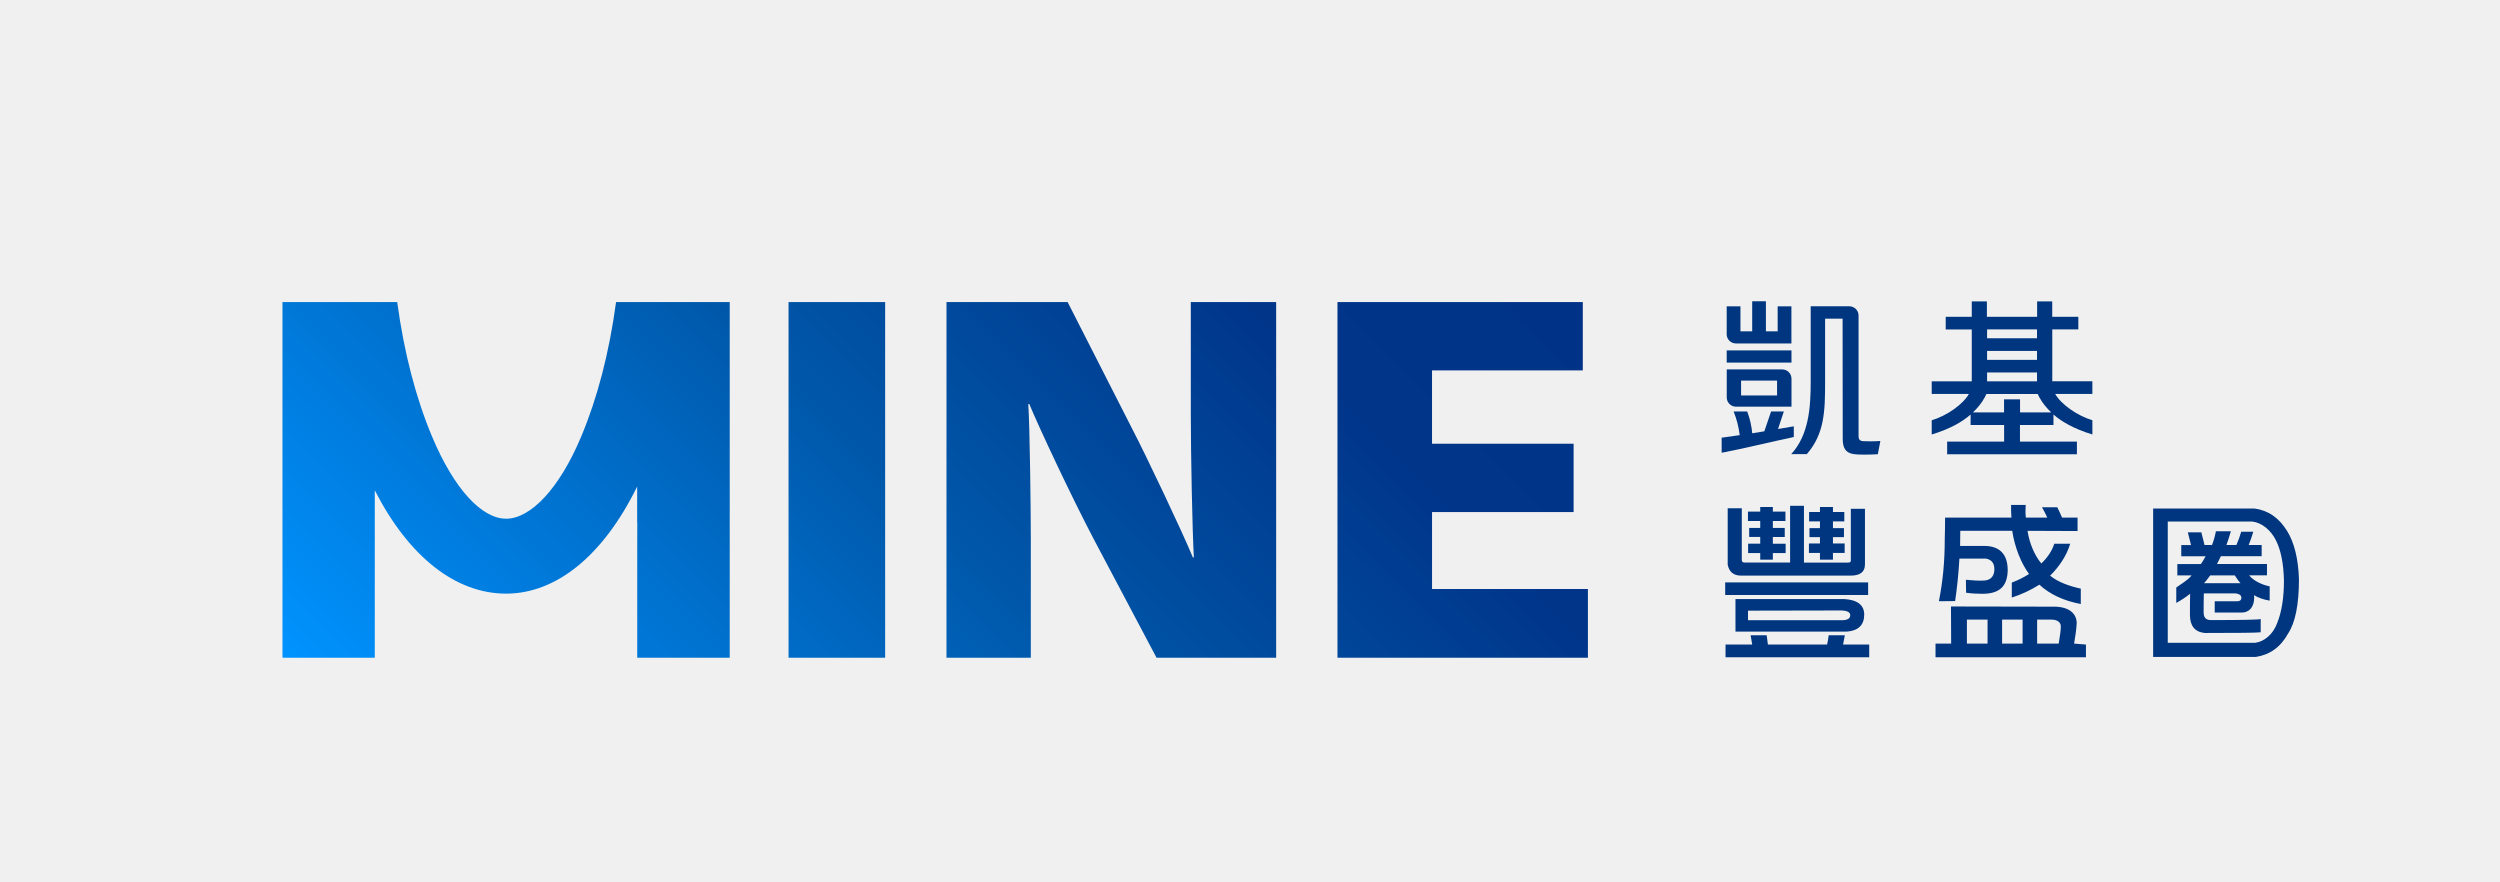
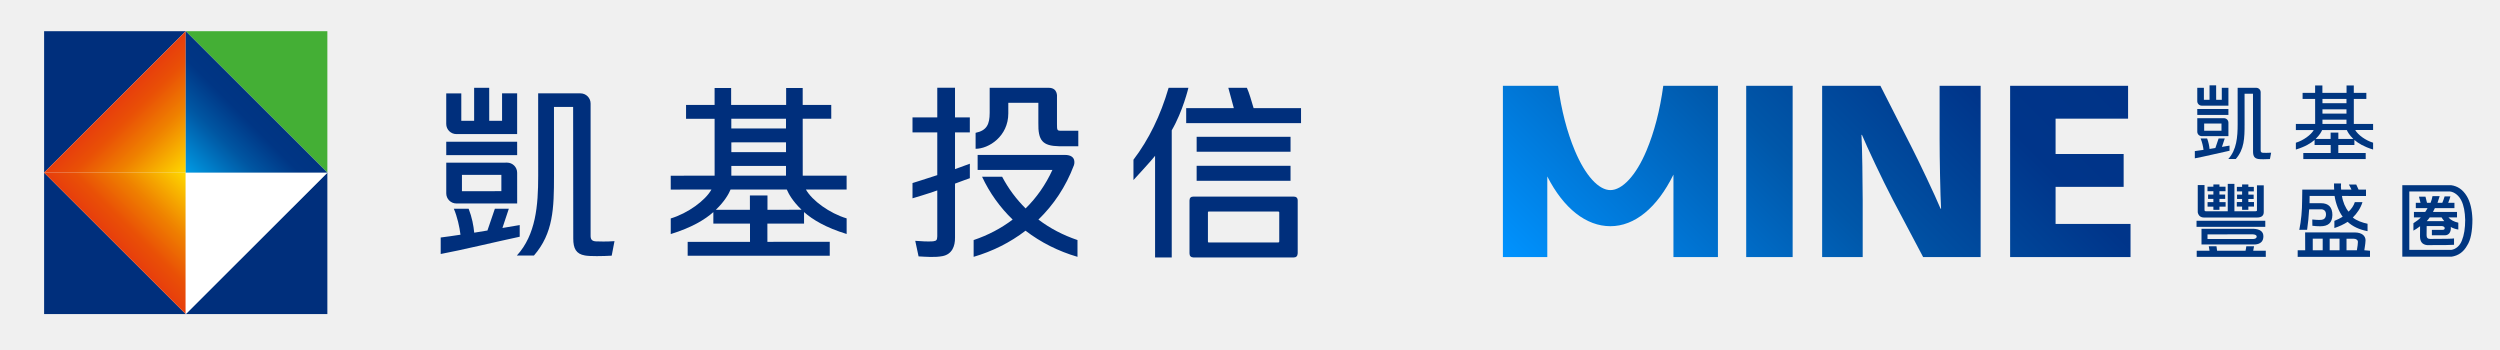
- <svg xmlns="http://www.w3.org/2000/svg" width="156" height="55" fill="none" viewBox="0 0 156 55">
-   <path fill="#003680" d="M111.933 27.27c-1.255.263-3.398.78-4.502.982v-.94c.33-.041.675-.09 1.126-.16a5.8 5.8 0 0 0-.379-1.477h.847c.191.503.276.953.315 1.362l.754-.124.423-1.238h.796l-.365 1.095.985-.168zm-.722-4.219h-3.462v1.75c0 .318.258.576.578.576h3.462v-1.748a.576.576 0 0 0-.578-.577m-.322 1.625h-2.246v-.927h2.246zm.899-2.813.001.762-4.042.001-.001-.764zm-4.042-1.012v-1.736h.858v1.558h.733v-1.876h.856v1.876h.733v-1.56h.858v2.317h-3.462a.576.576 0 0 1-.578-.577z" />
-   <path fill="#003680" d="m117.335 27.518-.159.826c-.507.03-1.244.042-1.523-.01-.509-.085-.667-.401-.667-.963l-.008-7.487h-1.092v3.924c.002 1.842-.036 3.26-1.141 4.53h-.973c1.083-1.187 1.216-2.847 1.216-4.53v-4.696h2.407c.32 0 .579.257.579.575v7.525c0 .2.07.298.278.316.191.01.655.022 1.083-.01m10.801-.998v-.656c.488.43 1.241.884 2.429 1.248v-.889c-.967-.29-1.975-1.016-2.32-1.641h2.319v-.79h-2.502v-3.237h1.626v-.787h-1.629v-.962h-.942v.962h-3.135v-.962h-.944v.964h-1.626v.787h1.626v3.238h-2.499v.788h2.318c-.345.626-1.351 1.354-2.318 1.643v.888c1.186-.364 1.944-.817 2.427-1.249v.656h2.091v1.037h-3.555v.79h8.098v-.793h-3.554V26.52h2.088zm-4.142-5.965h3.116v.554h-3.116zm0 1.343h3.116v.556h-3.116zm0 1.345h3.116v.552h-3.116zm1.059 1.676v.816h-1.943c.506-.481.739-.91.84-1.15h3.205c.101.24.336.665.842 1.15h-1.945v-.816h-1.001zm-8.481 11.422h-8.92v.788h8.92zm-7.234 3.879c-.033-.157-.067-.424-.1-.58h1.002c.022.158.056.425.077.58h3.694c.043-.157.077-.424.1-.58h1.008c-.044.168-.077.447-.111.58h1.631v.794h-8.965v-.794zm-.65-8.502v3.22c0 .111.055.166.178.166h2.836v-3.543h.865v3.544h2.748c.11 0 .177-.034.177-.112V31.75h.881v3.477c0 .457-.3.691-.877.691h-6.857c-.466 0-.742-.234-.831-.681v-3.522h.88z" />
-   <path fill="#003680" d="M110.626 31.637v.289h.786v.586h-.786v.431h.742v.564h-.742v.42h.798v.586h-.798v.41h-.788v-.41h-.755v-.587h.755v-.42h-.689v-.562h.689v-.432h-.766v-.586h.766v-.29zm4.426 5.743h-6.758v2.033h6.945c.721-.055 1.088-.413 1.088-1.061 0-.603-.432-.928-1.275-.973m-.056 1.323h-5.921v-.597l5.854-.012c.277.012.527.09.527.29 0 .242-.228.307-.461.319zm-.62-7.065v.312h.709v.585h-.709v.421h.687v.563h-.687v.396h.731v.587h-.731v.421h-.811v-.42h-.688v-.588h.688v-.396h-.654v-.563h.654v-.421h-.676v-.585h.676v-.312zm13.857 6.219c.891.02 1.343.436 1.353 1.016-.022.514-.117.962-.162 1.287l.739.061v.794h-9.386v-.855h.975l-.011-2.315zm-5.921-3.791h1.494c.976 0 1.475.515 1.475 1.53-.022 1.017-.543 1.458-1.576 1.458-.377 0-.711-.021-1.021-.067l-.011-.808c.377.033.766.075 1.165.045.308-.024.605-.196.612-.694.006-.501-.302-.627-.523-.672h-1.66a30 30 0 0 1-.267 2.65l-1.014.01c.245-1.206.366-2.491.366-3.843.011-.403.021-.86.021-1.374h4.139c-.021-.267-.021-.525-.021-.794h.913c-.021.293-.021.548.01.794h1.338a7 7 0 0 0-.333-.648h.955c.111.223.211.446.3.648h.966v.836l-3.122-.012c.116.785.458 1.566.862 2.036.36-.34.672-.783.806-1.229h.993c-.221.76-.718 1.466-1.251 1.99.478.404 1.236.664 1.913.81v.959c-1.065-.2-1.931-.603-2.585-1.207a7.4 7.4 0 0 1-1.72.804v-.932a6 6 0 0 0 1.076-.537c-.499-.682-.895-1.666-1.049-2.694h-3.241c0 .28-.011.672-.011.94zm1.712 6.094v-1.495h-1.289v1.495zm2.186 0v-1.495h-1.279v1.495zm2.253 0c.089-.503.132-.874.132-1.075 0-.234-.199-.42-.576-.42h-.902v1.495zm14.25-7.032q.68 1.107.742 3.017c0 1.586-.233 2.716-.677 3.386-.466.85-1.143 1.33-2.02 1.464h-6.402v-9.262h6.325c.855.112 1.53.581 2.03 1.397zm-1.985 6.983c.576-.078 1.123-.548 1.368-1.23.276-.682.422-1.564.422-2.647-.022-1.05-.189-1.889-.488-2.492-.31-.649-.89-1.13-1.49-1.197h-5.272v7.566zm-4.009-6.1c-.067-.268-.132-.537-.199-.794h.843c.067.257.133.525.2.794h.466c.11-.28.189-.57.244-.86h.933c-.089.312-.178.59-.277.86h.622q.182-.421.3-.828h.754a8 8 0 0 1-.288.828h.81v.697h-2.542c-.089.157-.166.352-.244.486h3.118v.709h-1.11c.246.309.724.571 1.279.688v.888c-.327-.045-.736-.184-.979-.34 0 .056.012.1.012.146 0 .28-.067.503-.2.682a.73.73 0 0 1-.576.257h-1.687v-.703h1.386c.178 0 .277-.067.277-.224 0-.146-.122-.234-.355-.268h-1.987c-.012.437-.012.828-.012 1.185 0 .325.145.48.455.48q2.96 0 3.106-.067v.827c-.233.034-1.398.045-3.495.045-.622-.066-.921-.446-.921-1.14 0-.469 0-.905.012-1.306a6.4 6.4 0 0 1-.865.57v-.961c.31-.224.749-.48.957-.756h-.89v-.709h1.465c.111-.133.212-.34.3-.486h-1.52v-.697h.61zm3.087 2.38c-.133-.134-.255-.341-.356-.487h-1.53c-.123.157-.255.353-.389.487z" />
-   <path fill="url(#paint0_linear_9363_3891)" d="M49.205 18.85h6.028v22.194h-6.028zm9.856 0h7.559l4.05 7.95c.83 1.59 3.125 6.423 3.763 7.98h.064c-.095-1.653-.191-6.454-.191-8.998V18.85h5.326v22.193h-7.464l-3.922-7.409c-1.403-2.67-3.413-6.962-4.019-8.425h-.063c.095 1.367.159 6.55.159 8.457v7.377H59.06zm24.397 0h15.309v4.261h-9.408v4.58h8.834v4.26H89.36v4.801h9.726v4.292H83.458zM39.767 32.635l-.004 1.414v6.995h5.772V18.85h-7.093c-.429 3.179-1.168 5.995-2.18 8.403-1.367 3.258-3.16 5.114-4.681 5.114s-3.248-1.856-4.616-5.114c-1.01-2.407-1.748-5.224-2.179-8.403h-7.16v22.193h5.76V30.595c2.134 4.174 5.065 6.448 8.193 6.448s6.057-2.36 8.18-6.683v2.274z" />
+ <svg xmlns="http://www.w3.org/2000/svg" width="286" height="40" viewBox="0 0 286 40" fill="none">
+   <path d="M5.046 19.748L21.248 3.568H5.046V19.748Z" fill="#002F7C" />
+   <path d="M21.248 35.929L5.046 19.748V35.929H21.248Z" fill="#002F7C" />
+   <path d="M21.248 35.929L37.45 19.748V35.929H21.248Z" fill="#002F7C" />
+   <path d="M37.45 19.748L21.248 3.568H37.45V19.748Z" fill="#44AF35" />
+   <path d="M21.248 3.568L5.046 19.748H21.248V3.568Z" fill="url(#paint0_linear_12591_1910)" />
+   <path d="M5.046 19.748L21.248 35.929V19.748H5.046Z" fill="url(#paint1_linear_12591_1910)" />
+   <path d="M37.45 19.748L21.248 35.929V19.748H37.45Z" fill="white" />
+   <path d="M37.45 19.748L21.248 3.568V19.748H37.45Z" fill="url(#paint2_linear_12591_1910)" />
+   <path d="M87.799 24V22.36H85.788L85.791 24H81.891C82.907 23.027 83.375 22.17 83.576 21.685H90.012C90.214 22.17 90.683 23.025 91.7 23.996L87.799 24ZM83.662 13.587L89.918 13.584V14.695L83.662 14.697V13.585V13.587ZM83.666 17.405V16.287L89.92 16.285V17.405H83.666ZM89.918 18.983V20.095L83.665 20.097V18.986L89.918 18.983ZM91.982 24.259C92.956 25.125 94.471 26.038 96.856 26.769V24.984C94.912 24.403 92.894 22.939 92.197 21.683L96.853 21.68V20.095H91.833L91.83 13.584L95.097 13.581L95.095 12.001L91.828 12.004V10.065L89.934 10.067V12.004L83.642 12.006V10.066L81.75 10.069V12.008H78.484V13.59L81.751 13.588L81.753 20.098L76.731 20.101L76.733 21.687L81.388 21.685C80.694 22.943 78.676 24.407 76.733 24.99V26.777C79.119 26.042 80.635 25.131 81.607 24.263V25.582L85.799 25.579L85.801 27.667L78.669 27.67V29.256H94.923V27.663L87.791 27.666L87.788 25.578H91.983V24.257L91.982 24.259Z" fill="#002F7C" />
+   <path d="M68.123 27.61C67.705 27.567 67.565 27.374 67.565 26.971V11.84C67.565 11.2 67.043 10.68 66.405 10.68H61.565L61.569 20.128C61.569 23.51 61.305 26.851 59.127 29.235H61.081C63.299 26.681 63.378 23.828 63.377 20.128L63.375 12.236H65.566L65.581 27.291C65.581 28.42 65.901 29.056 66.922 29.227C67.478 29.333 68.961 29.31 69.979 29.249L70.298 27.587C69.438 27.651 68.507 27.631 68.122 27.611M59.454 25.747L57.477 26.081L58.209 23.879H56.613L55.763 26.37L54.25 26.619C54.17 25.794 54.001 24.889 53.614 23.879H51.919C52.301 24.768 52.576 25.969 52.679 26.85C51.774 26.988 51.079 27.088 50.416 27.17V29.057C52.635 28.652 56.934 27.615 59.455 27.082V25.745L59.454 25.747ZM57.357 21.869L52.846 21.871V20.004L57.357 20.002V21.869ZM58.003 18.605L51.052 18.608V22.119C51.052 22.758 51.571 23.278 52.213 23.278L59.164 23.276L59.162 19.761C59.162 19.122 58.644 18.603 58.003 18.604M51.05 16.214L51.052 17.75L59.163 17.746L59.161 16.214H51.05ZM52.209 15.34L59.161 15.338V10.68H57.436V13.816H55.967L55.965 10.044H54.241V13.816H52.773V10.683H51.049V14.181C51.049 14.819 51.569 15.339 52.208 15.339" fill="#002F7C" />
+   <path d="M109.253 15.147H110.948V13.43H109.253V10.04H107.224V13.43H104.391V15.147H107.224V20.035C106.077 20.414 104.391 20.941 104.391 20.941V22.687C104.391 22.687 106.244 22.142 107.224 21.784V27.035C107.203 27.439 107.169 27.551 106.732 27.609C106.061 27.655 105.374 27.593 104.704 27.55L105.085 29.331C105.983 29.378 106.941 29.468 107.831 29.299C108.902 29.087 109.267 28.184 109.254 27.183V21.006C109.869 20.765 110.951 20.385 110.951 20.385V18.729C110.951 18.729 109.799 19.147 109.254 19.347V15.148L109.253 15.147ZM122.861 18.895C122.861 18.895 123.265 17.723 121.813 17.723H111.841V19.44H120.396C119.624 21.128 118.589 22.605 117.33 23.845C116.271 22.797 115.364 21.585 114.643 20.216H112.347C113.221 22.089 114.413 23.733 115.848 25.121C114.525 26.12 113.027 26.909 111.384 27.463V29.382C113.527 28.754 115.547 27.755 117.322 26.392C119.062 27.728 121.071 28.742 123.264 29.381V27.461C121.62 26.907 120.117 26.121 118.796 25.119C120.524 23.446 121.93 21.37 122.86 18.896M121.295 14.954C120.927 14.954 120.919 14.826 120.919 14.182V11.078C120.919 11.078 121.038 10.045 119.979 10.045H113.219V12.918C113.212 14.187 112.912 14.928 111.609 15.196V17.023C113.11 17.023 115.35 15.601 115.35 12.972V11.762H118.788V14.028C118.744 16.087 119.261 16.691 121.169 16.732H123.358V14.955C123.34 14.957 121.548 14.95 121.293 14.955" fill="#002F7C" />
+   <path d="M133.69 10.044C132.769 13.209 131.429 15.957 129.668 18.272V20.597C129.668 20.597 131.852 18.233 132.14 17.827V29.457H134.047V14.911C135.328 12.709 135.954 10.044 135.954 10.044H133.69ZM136.896 20.68H147.637V18.964H136.896V20.68ZM147.638 15.648H136.897V17.361H147.638V15.648ZM143.413 12.371C143.16 11.5 142.9 10.6 142.643 10.045H140.52L141.151 12.371H135.7V14.088H148.838V12.371H143.412H143.413ZM146.346 27.635C146.346 27.69 146.311 27.725 146.241 27.74H138.27C138.215 27.74 138.187 27.705 138.187 27.635V24.285C138.187 24.23 138.215 24.202 138.27 24.202H146.241C146.297 24.202 146.332 24.23 146.346 24.285V27.635ZM147.978 22.488H136.539C136.232 22.488 136.079 22.64 136.079 22.945V28.977C136.079 29.283 136.232 29.442 136.539 29.456H147.978C148.284 29.456 148.444 29.298 148.457 28.977V22.945C148.457 22.64 148.296 22.488 147.978 22.488Z" fill="#002F7C" />
+   <path d="M255.058 17.246C253.952 17.48 252.064 17.936 251.089 18.113V17.285C251.381 17.248 251.685 17.204 252.082 17.143C252.038 16.756 251.917 16.23 251.748 15.839H252.494C252.662 16.283 252.738 16.679 252.772 17.041L253.438 16.931L253.81 15.838H254.512L254.19 16.805L255.058 16.657V17.245V17.246Z" fill="#003680" />
+   <path d="M254.421 13.522L251.369 13.524V15.065C251.369 15.347 251.597 15.575 251.879 15.575H254.931V14.031C254.931 13.749 254.703 13.522 254.421 13.522ZM254.138 14.956H252.157V14.136L254.138 14.134V14.956Z" fill="#003680" />
+   <path d="M254.929 12.473L254.932 13.145L251.369 13.146L251.367 12.473H254.929Z" fill="#003680" />
+   <path d="M251.367 11.578V10.044L252.125 10.042V11.418H252.771V9.762H253.526L253.529 11.418H254.173V10.042H254.931V12.086H251.879C251.596 12.086 251.368 11.859 251.368 11.577L251.367 11.578Z" fill="#003680" />
+   <path d="M259.819 17.466L259.68 18.196C259.234 18.223 258.584 18.233 258.338 18.187C257.889 18.112 257.749 17.832 257.749 17.337L257.741 10.725H256.779L256.781 14.191C256.781 15.816 256.747 17.069 255.772 18.191H254.916C255.87 17.144 255.988 15.677 255.988 14.191L255.986 10.044H258.11C258.392 10.044 258.62 10.272 258.62 10.551V17.197C258.62 17.374 258.682 17.46 258.865 17.477C259.033 17.487 259.442 17.496 259.819 17.468V17.466Z" fill="#003680" />
+   <path d="M269.342 16.586V16.006C269.771 16.387 270.435 16.787 271.483 17.109V16.324C270.63 16.07 269.742 15.426 269.438 14.875L271.482 14.873V14.178H269.277V11.319L270.71 11.317V10.624H269.275V9.774H268.445V10.624L265.682 10.626V9.774L264.85 9.776V10.626H263.417V11.32H264.85L264.853 14.179H262.647V14.876H264.692C264.387 15.427 263.501 16.071 262.647 16.327V17.11C263.695 16.789 264.361 16.388 264.788 16.007V16.586H266.631V17.503H263.498L263.5 18.199H270.636V17.5L267.503 17.503V16.586H269.344H269.342ZM265.689 11.318H268.436V11.807H265.689V11.318ZM265.689 12.504H268.436V12.996H265.689V12.504ZM265.689 13.691L268.436 13.689V14.177L265.689 14.179V13.691ZM266.623 15.171V15.891H264.911C265.358 15.465 265.563 15.089 265.652 14.876H268.478C268.566 15.089 268.773 15.464 269.22 15.891H267.506V15.171H266.624H266.623Z" fill="#003680" />
+   <path d="M259.148 25.256H251.284V25.951H259.148V25.256Z" fill="#003680" />
+   <path d="M252.771 28.683C252.741 28.544 252.712 28.308 252.682 28.17H253.566C253.586 28.308 253.615 28.544 253.635 28.683H256.89C256.929 28.544 256.958 28.308 256.978 28.17H257.866C257.826 28.318 257.798 28.564 257.768 28.683H259.206V29.384H251.304V28.683H252.771Z" fill="#003680" />
+   <path d="M252.197 21.175V24.018C252.197 24.117 252.246 24.166 252.354 24.166H254.854V21.037H255.617V24.166H258.039C258.137 24.166 258.196 24.136 258.196 24.067V21.204H258.973V24.273C258.973 24.677 258.708 24.885 258.2 24.885H252.156C251.745 24.885 251.501 24.677 251.422 24.283V21.173H252.198L252.197 21.175Z" fill="#003680" />
+   <path d="M253.905 21.102V21.358H254.6V21.875H253.905V22.256H254.561V22.754H253.905V23.124H254.61V23.641H253.905V24.004H253.211V23.641H252.546V23.124H253.211V22.754H252.604V22.256H253.211V21.875H252.536V21.358H253.211V21.102H253.905Z" fill="#003680" />
+   <path d="M257.808 26.173H251.852V27.969H257.974C258.61 27.92 258.932 27.604 258.932 27.032C258.932 26.499 258.551 26.212 257.808 26.173ZM257.758 27.342H252.539V26.816L257.699 26.806C257.944 26.816 258.163 26.885 258.163 27.06C258.163 27.274 257.963 27.332 257.757 27.342H257.758Z" fill="#003680" />
+   <path d="M257.212 21.102V21.378H257.837V21.895H257.212V22.265H257.818V22.763H257.212V23.114H257.857V23.631H257.212V24.004H256.497V23.631H255.891V23.114H256.497V22.763H255.92V22.265H256.497V21.895H255.9V21.378H256.497V21.102H257.212Z" fill="#003680" />
+   <path d="M269.426 26.593C270.211 26.611 270.61 26.978 270.619 27.491C270.6 27.945 270.515 28.342 270.477 28.628L271.128 28.684V29.385H262.854V28.628H263.715L263.706 26.584L269.427 26.593H269.426ZM264.207 23.246H265.524C266.385 23.246 266.825 23.701 266.825 24.599C266.806 25.496 266.345 25.886 265.436 25.886C265.103 25.886 264.809 25.866 264.535 25.826L264.526 25.111C264.858 25.141 265.201 25.177 265.553 25.151C265.824 25.129 266.087 24.977 266.093 24.539C266.099 24.095 265.827 23.985 265.632 23.945H264.168C264.119 24.735 264.041 25.585 263.934 26.285L263.04 26.294C263.255 25.228 263.363 24.094 263.363 22.901C263.372 22.545 263.382 22.141 263.382 21.687H267.03C267.011 21.45 267.011 21.223 267.011 20.987H267.817C267.797 21.244 267.796 21.47 267.826 21.687H269.005C268.928 21.509 268.83 21.322 268.712 21.114H269.555C269.653 21.311 269.74 21.509 269.819 21.687H270.67V22.425L267.92 22.416C268.021 23.108 268.324 23.799 268.679 24.212C268.997 23.912 269.273 23.522 269.39 23.127H270.265C270.069 23.799 269.632 24.421 269.162 24.885C269.583 25.24 270.251 25.471 270.847 25.599V26.445C269.909 26.268 269.145 25.912 268.569 25.379C268.129 25.666 267.619 25.903 267.053 26.09V25.267C267.405 25.128 267.727 24.971 268.002 24.793C267.562 24.191 267.214 23.322 267.076 22.414H264.22C264.22 22.661 264.211 23.008 264.211 23.244L264.207 23.246ZM265.716 28.627V27.307H264.579V28.627H265.716ZM267.643 28.627V27.307H266.516V28.627H267.643ZM269.628 28.627C269.705 28.184 269.745 27.856 269.745 27.678C269.745 27.471 269.569 27.308 269.237 27.308H268.442V28.628H269.628V28.627Z" fill="#003680" />
+   <path d="M282.189 22.418C282.59 23.069 282.805 23.957 282.845 25.081C282.845 26.483 282.639 27.479 282.248 28.071C281.837 28.821 281.24 29.245 280.468 29.363H274.824V21.185H280.399C281.152 21.284 281.748 21.697 282.188 22.418H282.189ZM280.439 28.585C280.947 28.516 281.43 28.101 281.645 27.5C281.89 26.898 282.017 26.119 282.017 25.161C281.998 24.234 281.851 23.494 281.587 22.961C281.313 22.389 280.801 21.963 280.273 21.904H275.625V28.585H280.44H280.439ZM276.906 23.197C276.847 22.96 276.789 22.724 276.73 22.497H277.474C277.532 22.724 277.591 22.961 277.649 23.197H278.061C278.159 22.951 278.227 22.694 278.276 22.438H279.097C279.019 22.714 278.94 22.961 278.852 23.197H279.4C279.507 22.951 279.596 22.704 279.664 22.468H280.328C280.251 22.744 280.162 22.98 280.074 23.197H280.788V23.813H278.548C278.471 23.952 278.401 24.125 278.333 24.243H281.082V24.869H280.104C280.321 25.142 280.742 25.373 281.231 25.476V26.26C280.943 26.221 280.583 26.099 280.368 25.96C280.368 26.009 280.377 26.049 280.377 26.089C280.377 26.336 280.319 26.533 280.202 26.691C280.064 26.849 279.889 26.918 279.694 26.918H278.206V26.296H279.429C279.586 26.296 279.674 26.237 279.674 26.1C279.674 25.971 279.567 25.892 279.361 25.862H277.611C277.601 26.247 277.601 26.592 277.601 26.908C277.601 27.194 277.728 27.333 278.002 27.333C279.743 27.333 280.652 27.312 280.741 27.273V28.003C280.535 28.033 279.508 28.042 277.66 28.042C277.112 27.983 276.848 27.648 276.848 27.036C276.848 26.622 276.848 26.237 276.858 25.881C276.603 26.078 276.35 26.246 276.095 26.385V25.536C276.369 25.339 276.756 25.111 276.939 24.869H276.154V24.243H277.445C277.543 24.125 277.63 23.941 277.709 23.813H276.369V23.197H276.907H276.906ZM279.628 25.299C279.51 25.18 279.403 24.996 279.314 24.869H277.965C277.857 25.007 277.74 25.18 277.623 25.299H279.628Z" fill="#003680" />
+   <path d="M199.765 9.812H205.079V29.409H199.765V9.812ZM208.451 9.812H215.115L218.685 16.831C219.416 18.236 221.44 22.503 222.003 23.878H222.059C221.975 22.419 221.891 18.179 221.891 15.932V9.812H226.585V29.409H220.007L216.55 22.868C215.313 20.509 213.541 16.719 213.007 15.428H212.951C213.035 16.636 213.092 21.211 213.092 22.896V29.41H208.453V9.812H208.451ZM229.957 9.812H243.452V13.574H235.159V17.616H242.946V21.378H235.159V25.618H243.733V29.408H229.958V9.812H229.957ZM191.444 21.984L191.442 23.233V29.409H196.531V9.812H190.279C189.9 12.618 189.249 15.106 188.358 17.231C187.152 20.107 185.571 21.747 184.231 21.747C182.891 21.747 181.369 20.107 180.163 17.231C179.272 15.106 178.622 12.618 178.242 9.812H171.932V29.409H177.01V20.184C178.89 23.869 181.474 25.877 184.231 25.877C186.988 25.877 189.57 23.793 191.442 19.975L191.444 21.984Z" fill="url(#paint3_linear_12591_1910)" />
  <defs>
-     <linearGradient id="paint0_linear_9363_3891" x1="84.126" x2="32.586" y1="4.255" y2="55.954" gradientUnits="userSpaceOnUse">
+     <linearGradient id="paint0_linear_12591_1910" x1="13.176" y1="11.688" x2="21.441" y2="19.964" gradientUnits="userSpaceOnUse">
+       <stop stop-color="#E73E0C" />
+       <stop offset="0.2" stop-color="#E95006" />
+       <stop offset="0.52" stop-color="#EF8200" />
+       <stop offset="1" stop-color="#FFDD00" />
+     </linearGradient>
+     <linearGradient id="paint1_linear_12591_1910" x1="13.175" y1="27.809" x2="21.441" y2="19.532" gradientUnits="userSpaceOnUse">
+       <stop stop-color="#E73E0C" />
+       <stop offset="0.2" stop-color="#E95006" />
+       <stop offset="0.52" stop-color="#EF8200" />
+       <stop offset="1" stop-color="#FFDD00" />
+     </linearGradient>
+     <linearGradient id="paint2_linear_12591_1910" x1="29.41" y1="11.597" x2="21.259" y2="19.759" gradientUnits="userSpaceOnUse">
+       <stop stop-color="#003482" />
+       <stop offset="0.2" stop-color="#003685" />
+       <stop offset="0.52" stop-color="#0057A3" />
+       <stop offset="1" stop-color="#009BE4" />
+     </linearGradient>
+     <linearGradient id="paint3_linear_12591_1910" x1="230.547" y1="-3.075" x2="185.036" y2="42.497" gradientUnits="userSpaceOnUse">
      <stop stop-color="#003387" />
-       <stop offset=".2" stop-color="#00358a" />
-       <stop offset=".52" stop-color="#0057a9" />
-       <stop offset="1" stop-color="#0093ff" />
+       <stop offset="0.2" stop-color="#00358A" />
+       <stop offset="0.52" stop-color="#0057A9" />
+       <stop offset="1" stop-color="#0093FF" />
    </linearGradient>
  </defs>
</svg>
